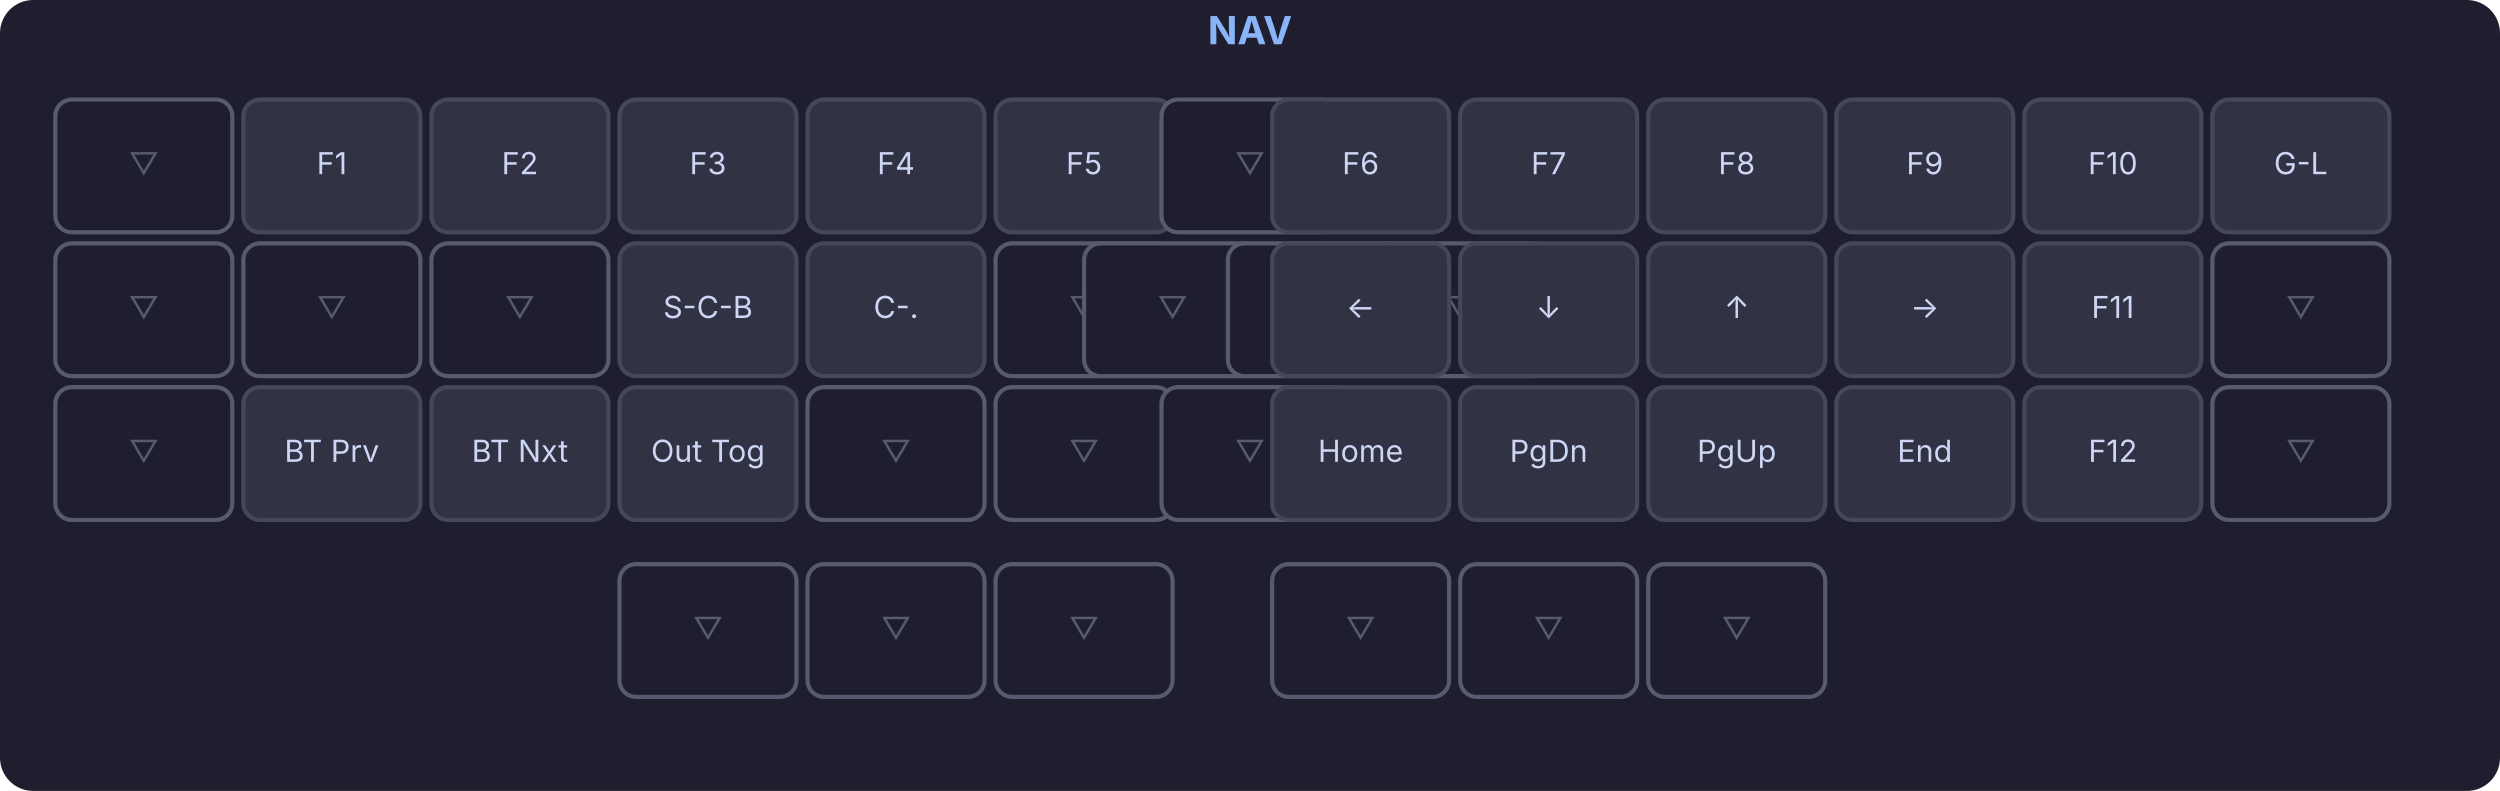
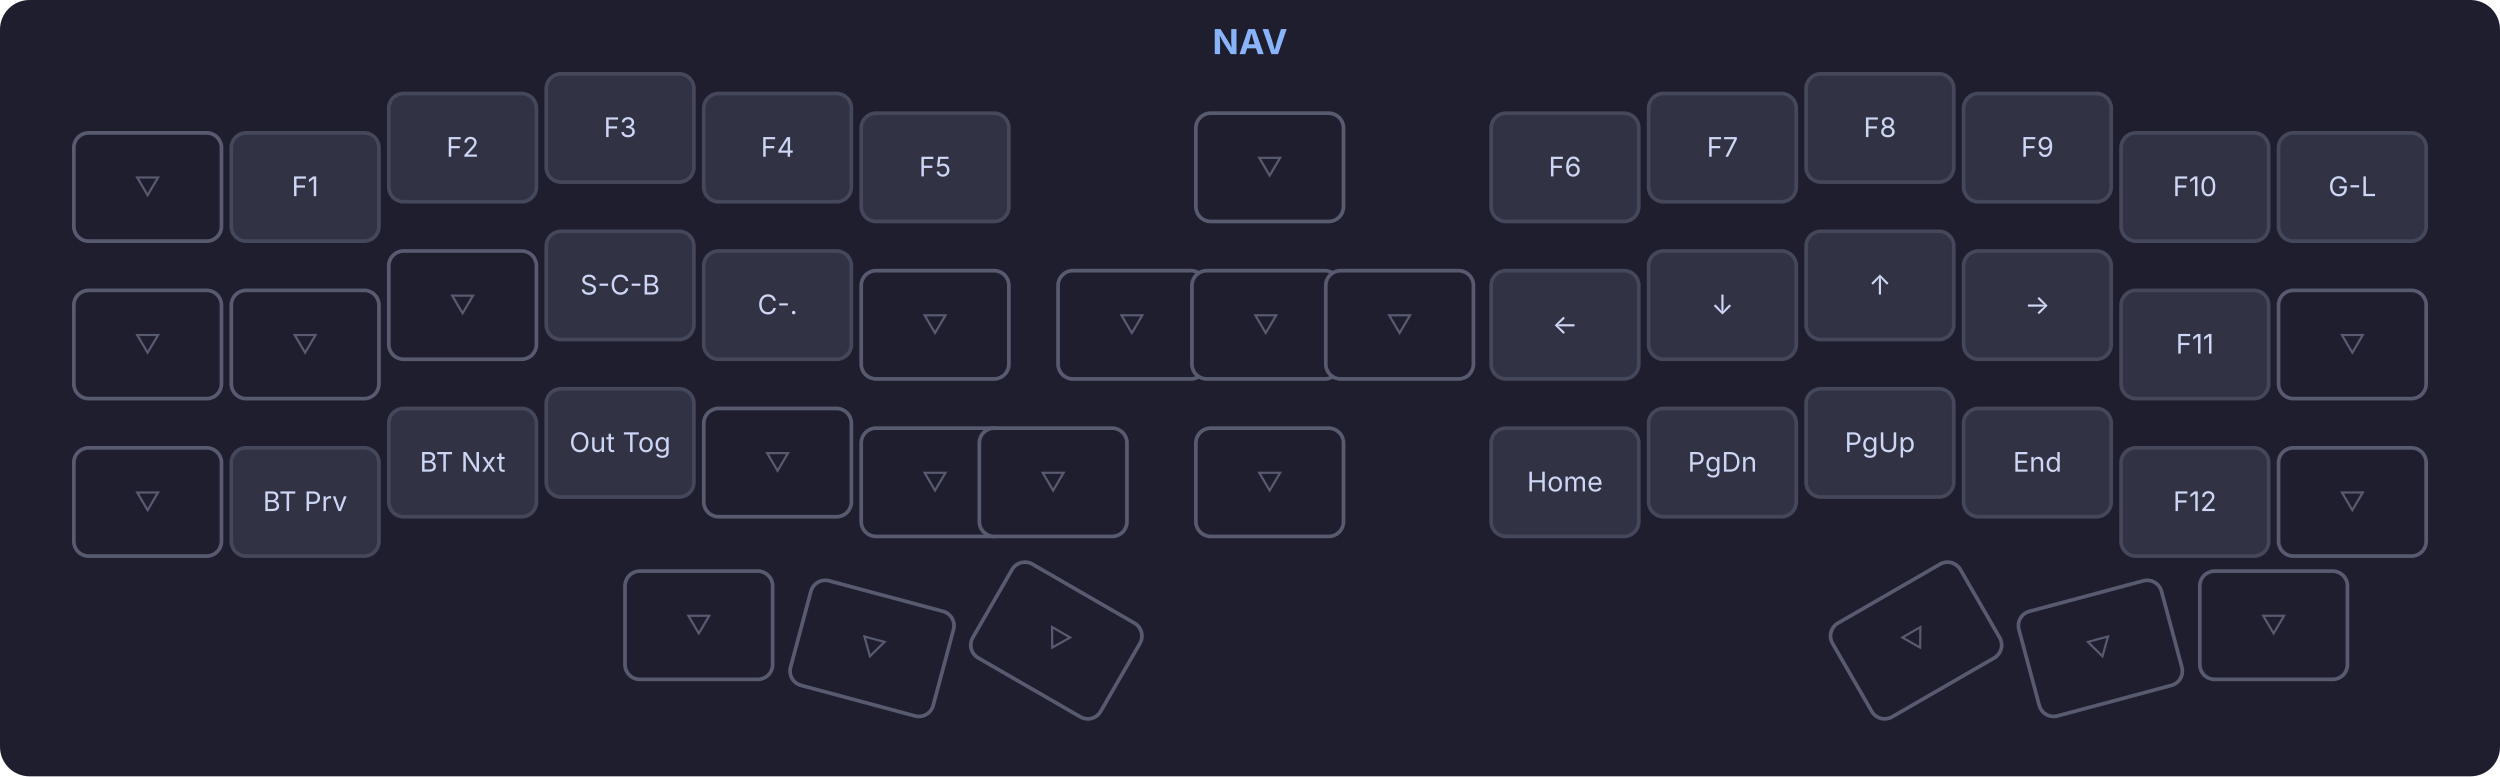
- <svg xmlns="http://www.w3.org/2000/svg" width="904" height="286" viewBox="-20 -20 904 286">
-   <rect x="-20" y="-20" width="904" height="286" fill="#1e1e2e" rx="12" />
-   <text x="432" y="-4" text-anchor="middle" fill="#89b4fa" font-size="14px" font-weight="bold" font-family="Inter, SF Pro Text, Segoe UI, system-ui, sans-serif">NAV</text>
-   <rect x="0" y="16" width="64" height="48" rx="6" fill="#1e1e2e" stroke="#585b70" stroke-width="1.5" />
-   <text x="32" y="43" text-anchor="middle" fill="#585b70" font-size="11px" font-family="Inter, SF Pro Text, Segoe UI, system-ui, sans-serif">▽</text>
-   <rect x="68" y="16" width="64" height="48" rx="6" fill="#313244" stroke="#45475a" stroke-width="1.5" />
-   <text x="100" y="43" text-anchor="middle" fill="#cdd6f4" font-size="11px" font-family="Inter, SF Pro Text, Segoe UI, system-ui, sans-serif">F1</text>
-   <rect x="136" y="16" width="64" height="48" rx="6" fill="#313244" stroke="#45475a" stroke-width="1.5" />
-   <text x="168" y="43" text-anchor="middle" fill="#cdd6f4" font-size="11px" font-family="Inter, SF Pro Text, Segoe UI, system-ui, sans-serif">F2</text>
-   <rect x="204" y="16" width="64" height="48" rx="6" fill="#313244" stroke="#45475a" stroke-width="1.5" />
-   <text x="236" y="43" text-anchor="middle" fill="#cdd6f4" font-size="11px" font-family="Inter, SF Pro Text, Segoe UI, system-ui, sans-serif">F3</text>
-   <rect x="272" y="16" width="64" height="48" rx="6" fill="#313244" stroke="#45475a" stroke-width="1.5" />
-   <text x="304" y="43" text-anchor="middle" fill="#cdd6f4" font-size="11px" font-family="Inter, SF Pro Text, Segoe UI, system-ui, sans-serif">F4</text>
-   <rect x="340" y="16" width="64" height="48" rx="6" fill="#313244" stroke="#45475a" stroke-width="1.5" />
-   <text x="372" y="43" text-anchor="middle" fill="#cdd6f4" font-size="11px" font-family="Inter, SF Pro Text, Segoe UI, system-ui, sans-serif">F5</text>
-   <rect x="400" y="16" width="64" height="48" rx="6" fill="#1e1e2e" stroke="#585b70" stroke-width="1.5" />
-   <text x="432" y="43" text-anchor="middle" fill="#585b70" font-size="11px" font-family="Inter, SF Pro Text, Segoe UI, system-ui, sans-serif">▽</text>
-   <rect x="440" y="16" width="64" height="48" rx="6" fill="#313244" stroke="#45475a" stroke-width="1.5" />
-   <text x="472" y="43" text-anchor="middle" fill="#cdd6f4" font-size="11px" font-family="Inter, SF Pro Text, Segoe UI, system-ui, sans-serif">F6</text>
-   <rect x="508" y="16" width="64" height="48" rx="6" fill="#313244" stroke="#45475a" stroke-width="1.5" />
-   <text x="540" y="43" text-anchor="middle" fill="#cdd6f4" font-size="11px" font-family="Inter, SF Pro Text, Segoe UI, system-ui, sans-serif">F7</text>
-   <rect x="576" y="16" width="64" height="48" rx="6" fill="#313244" stroke="#45475a" stroke-width="1.5" />
-   <text x="608" y="43" text-anchor="middle" fill="#cdd6f4" font-size="11px" font-family="Inter, SF Pro Text, Segoe UI, system-ui, sans-serif">F8</text>
-   <rect x="644" y="16" width="64" height="48" rx="6" fill="#313244" stroke="#45475a" stroke-width="1.5" />
-   <text x="676" y="43" text-anchor="middle" fill="#cdd6f4" font-size="11px" font-family="Inter, SF Pro Text, Segoe UI, system-ui, sans-serif">F9</text>
-   <rect x="712" y="16" width="64" height="48" rx="6" fill="#313244" stroke="#45475a" stroke-width="1.5" />
-   <text x="744" y="43" text-anchor="middle" fill="#cdd6f4" font-size="11px" font-family="Inter, SF Pro Text, Segoe UI, system-ui, sans-serif">F10</text>
-   <rect x="780" y="16" width="64" height="48" rx="6" fill="#313244" stroke="#45475a" stroke-width="1.5" />
-   <text x="812" y="43" text-anchor="middle" fill="#cdd6f4" font-size="11px" font-family="Inter, SF Pro Text, Segoe UI, system-ui, sans-serif">G-L</text>
-   <rect x="0" y="68" width="64" height="48" rx="6" fill="#1e1e2e" stroke="#585b70" stroke-width="1.5" />
-   <text x="32" y="95" text-anchor="middle" fill="#585b70" font-size="11px" font-family="Inter, SF Pro Text, Segoe UI, system-ui, sans-serif">▽</text>
-   <rect x="68" y="68" width="64" height="48" rx="6" fill="#1e1e2e" stroke="#585b70" stroke-width="1.5" />
-   <text x="100" y="95" text-anchor="middle" fill="#585b70" font-size="11px" font-family="Inter, SF Pro Text, Segoe UI, system-ui, sans-serif">▽</text>
-   <rect x="136" y="68" width="64" height="48" rx="6" fill="#1e1e2e" stroke="#585b70" stroke-width="1.5" />
-   <text x="168" y="95" text-anchor="middle" fill="#585b70" font-size="11px" font-family="Inter, SF Pro Text, Segoe UI, system-ui, sans-serif">▽</text>
-   <rect x="204" y="68" width="64" height="48" rx="6" fill="#313244" stroke="#45475a" stroke-width="1.5" />
-   <text x="236" y="95" text-anchor="middle" fill="#cdd6f4" font-size="11px" font-family="Inter, SF Pro Text, Segoe UI, system-ui, sans-serif">S-C-B</text>
-   <rect x="272" y="68" width="64" height="48" rx="6" fill="#313244" stroke="#45475a" stroke-width="1.5" />
-   <text x="304" y="95" text-anchor="middle" fill="#cdd6f4" font-size="11px" font-family="Inter, SF Pro Text, Segoe UI, system-ui, sans-serif">C-.</text>
-   <rect x="340" y="68" width="64" height="48" rx="6" fill="#1e1e2e" stroke="#585b70" stroke-width="1.5" />
-   <text x="372" y="95" text-anchor="middle" fill="#585b70" font-size="11px" font-family="Inter, SF Pro Text, Segoe UI, system-ui, sans-serif">▽</text>
-   <rect x="372" y="68" width="64" height="48" rx="6" fill="#1e1e2e" stroke="#585b70" stroke-width="1.5" />
-   <text x="404" y="95" text-anchor="middle" fill="#585b70" font-size="11px" font-family="Inter, SF Pro Text, Segoe UI, system-ui, sans-serif">▽</text>
-   <rect x="424" y="68" width="64" height="48" rx="6" fill="#1e1e2e" stroke="#585b70" stroke-width="1.5" />
-   <text x="456" y="95" text-anchor="middle" fill="#585b70" font-size="11px" font-family="Inter, SF Pro Text, Segoe UI, system-ui, sans-serif">▽</text>
-   <rect x="476" y="68" width="64" height="48" rx="6" fill="#1e1e2e" stroke="#585b70" stroke-width="1.5" />
-   <text x="508" y="95" text-anchor="middle" fill="#585b70" font-size="11px" font-family="Inter, SF Pro Text, Segoe UI, system-ui, sans-serif">▽</text>
-   <rect x="440" y="68" width="64" height="48" rx="6" fill="#313244" stroke="#45475a" stroke-width="1.5" />
-   <text x="472" y="95" text-anchor="middle" fill="#cdd6f4" font-size="11px" font-family="Inter, SF Pro Text, Segoe UI, system-ui, sans-serif">←</text>
-   <rect x="508" y="68" width="64" height="48" rx="6" fill="#313244" stroke="#45475a" stroke-width="1.5" />
-   <text x="540" y="95" text-anchor="middle" fill="#cdd6f4" font-size="11px" font-family="Inter, SF Pro Text, Segoe UI, system-ui, sans-serif">↓</text>
-   <rect x="576" y="68" width="64" height="48" rx="6" fill="#313244" stroke="#45475a" stroke-width="1.5" />
-   <text x="608" y="95" text-anchor="middle" fill="#cdd6f4" font-size="11px" font-family="Inter, SF Pro Text, Segoe UI, system-ui, sans-serif">↑</text>
-   <rect x="644" y="68" width="64" height="48" rx="6" fill="#313244" stroke="#45475a" stroke-width="1.5" />
-   <text x="676" y="95" text-anchor="middle" fill="#cdd6f4" font-size="11px" font-family="Inter, SF Pro Text, Segoe UI, system-ui, sans-serif">→</text>
-   <rect x="712" y="68" width="64" height="48" rx="6" fill="#313244" stroke="#45475a" stroke-width="1.5" />
-   <text x="744" y="95" text-anchor="middle" fill="#cdd6f4" font-size="11px" font-family="Inter, SF Pro Text, Segoe UI, system-ui, sans-serif">F11</text>
-   <rect x="780" y="68" width="64" height="48" rx="6" fill="#1e1e2e" stroke="#585b70" stroke-width="1.5" />
-   <text x="812" y="95" text-anchor="middle" fill="#585b70" font-size="11px" font-family="Inter, SF Pro Text, Segoe UI, system-ui, sans-serif">▽</text>
-   <rect x="0" y="120" width="64" height="48" rx="6" fill="#1e1e2e" stroke="#585b70" stroke-width="1.5" />
-   <text x="32" y="147" text-anchor="middle" fill="#585b70" font-size="11px" font-family="Inter, SF Pro Text, Segoe UI, system-ui, sans-serif">▽</text>
-   <rect x="68" y="120" width="64" height="48" rx="6" fill="#313244" stroke="#45475a" stroke-width="1.5" />
-   <text x="100" y="147" text-anchor="middle" fill="#cdd6f4" font-size="11px" font-family="Inter, SF Pro Text, Segoe UI, system-ui, sans-serif">BT Prv</text>
-   <rect x="136" y="120" width="64" height="48" rx="6" fill="#313244" stroke="#45475a" stroke-width="1.5" />
-   <text x="168" y="147" text-anchor="middle" fill="#cdd6f4" font-size="11px" font-family="Inter, SF Pro Text, Segoe UI, system-ui, sans-serif">BT Nxt</text>
-   <rect x="204" y="120" width="64" height="48" rx="6" fill="#313244" stroke="#45475a" stroke-width="1.5" />
-   <text x="236" y="147" text-anchor="middle" fill="#cdd6f4" font-size="11px" font-family="Inter, SF Pro Text, Segoe UI, system-ui, sans-serif">Out Tog</text>
-   <rect x="272" y="120" width="64" height="48" rx="6" fill="#1e1e2e" stroke="#585b70" stroke-width="1.5" />
-   <text x="304" y="147" text-anchor="middle" fill="#585b70" font-size="11px" font-family="Inter, SF Pro Text, Segoe UI, system-ui, sans-serif">▽</text>
-   <rect x="340" y="120" width="64" height="48" rx="6" fill="#1e1e2e" stroke="#585b70" stroke-width="1.5" />
-   <text x="372" y="147" text-anchor="middle" fill="#585b70" font-size="11px" font-family="Inter, SF Pro Text, Segoe UI, system-ui, sans-serif">▽</text>
-   <rect x="404" y="120" width="64" height="48" rx="6" fill="#1e1e2e" stroke="#585b70" stroke-width="1.5" />
-   <text x="436" y="147" text-anchor="middle" fill="#585b70" font-size="11px" font-family="Inter, SF Pro Text, Segoe UI, system-ui, sans-serif">▽</text>
-   <rect x="400" y="120" width="64" height="48" rx="6" fill="#1e1e2e" stroke="#585b70" stroke-width="1.5" />
-   <text x="432" y="147" text-anchor="middle" fill="#585b70" font-size="11px" font-family="Inter, SF Pro Text, Segoe UI, system-ui, sans-serif">▽</text>
-   <rect x="440" y="120" width="64" height="48" rx="6" fill="#313244" stroke="#45475a" stroke-width="1.5" />
-   <text x="472" y="147" text-anchor="middle" fill="#cdd6f4" font-size="11px" font-family="Inter, SF Pro Text, Segoe UI, system-ui, sans-serif">Home</text>
-   <rect x="508" y="120" width="64" height="48" rx="6" fill="#313244" stroke="#45475a" stroke-width="1.5" />
-   <text x="540" y="147" text-anchor="middle" fill="#cdd6f4" font-size="11px" font-family="Inter, SF Pro Text, Segoe UI, system-ui, sans-serif">PgDn</text>
-   <rect x="576" y="120" width="64" height="48" rx="6" fill="#313244" stroke="#45475a" stroke-width="1.5" />
-   <text x="608" y="147" text-anchor="middle" fill="#cdd6f4" font-size="11px" font-family="Inter, SF Pro Text, Segoe UI, system-ui, sans-serif">PgUp</text>
-   <rect x="644" y="120" width="64" height="48" rx="6" fill="#313244" stroke="#45475a" stroke-width="1.5" />
-   <text x="676" y="147" text-anchor="middle" fill="#cdd6f4" font-size="11px" font-family="Inter, SF Pro Text, Segoe UI, system-ui, sans-serif">End</text>
-   <rect x="712" y="120" width="64" height="48" rx="6" fill="#313244" stroke="#45475a" stroke-width="1.5" />
-   <text x="744" y="147" text-anchor="middle" fill="#cdd6f4" font-size="11px" font-family="Inter, SF Pro Text, Segoe UI, system-ui, sans-serif">F12</text>
-   <rect x="780" y="120" width="64" height="48" rx="6" fill="#1e1e2e" stroke="#585b70" stroke-width="1.5" />
-   <text x="812" y="147" text-anchor="middle" fill="#585b70" font-size="11px" font-family="Inter, SF Pro Text, Segoe UI, system-ui, sans-serif">▽</text>
-   <rect x="204" y="184" width="64" height="48" rx="6" fill="#1e1e2e" stroke="#585b70" stroke-width="1.5" />
-   <text x="236" y="211" text-anchor="middle" fill="#585b70" font-size="11px" font-family="Inter, SF Pro Text, Segoe UI, system-ui, sans-serif">▽</text>
-   <rect x="272" y="184" width="64" height="48" rx="6" fill="#1e1e2e" stroke="#585b70" stroke-width="1.5" />
-   <text x="304" y="211" text-anchor="middle" fill="#585b70" font-size="11px" font-family="Inter, SF Pro Text, Segoe UI, system-ui, sans-serif">▽</text>
-   <rect x="340" y="184" width="64" height="48" rx="6" fill="#1e1e2e" stroke="#585b70" stroke-width="1.5" />
-   <text x="372" y="211" text-anchor="middle" fill="#585b70" font-size="11px" font-family="Inter, SF Pro Text, Segoe UI, system-ui, sans-serif">▽</text>
-   <rect x="440" y="184" width="64" height="48" rx="6" fill="#1e1e2e" stroke="#585b70" stroke-width="1.5" />
-   <text x="472" y="211" text-anchor="middle" fill="#585b70" font-size="11px" font-family="Inter, SF Pro Text, Segoe UI, system-ui, sans-serif">▽</text>
-   <rect x="508" y="184" width="64" height="48" rx="6" fill="#1e1e2e" stroke="#585b70" stroke-width="1.5" />
-   <text x="540" y="211" text-anchor="middle" fill="#585b70" font-size="11px" font-family="Inter, SF Pro Text, Segoe UI, system-ui, sans-serif">▽</text>
-   <rect x="576" y="184" width="64" height="48" rx="6" fill="#1e1e2e" stroke="#585b70" stroke-width="1.5" />
-   <text x="608" y="211" text-anchor="middle" fill="#585b70" font-size="11px" font-family="Inter, SF Pro Text, Segoe UI, system-ui, sans-serif">▽</text>
+ <svg xmlns="http://www.w3.org/2000/svg" viewBox="-30.0 -30.0 1016.0 315.5">
+   <rect x="-30.0" y="-30.0" width="1016.0" height="315.5" fill="#1e1e2e" rx="12" />
+   <text x="478.0" y="-8" text-anchor="middle" fill="#89b4fa" font-size="14px" font-weight="bold" font-family="Inter, SF Pro Text, Segoe UI, system-ui, sans-serif">NAV</text>
+   <g>
+     <rect x="0.0" y="24.0" width="60.0" height="44.0" rx="6" fill="#1e1e2e" stroke="#585b70" stroke-width="1.5" />
+     <text x="30.0" y="49.7" text-anchor="middle" fill="#585b70" font-size="11px" font-family="Inter, SF Pro Text, Segoe UI, system-ui, sans-serif">▽</text>
+   </g>
+   <g>
+     <rect x="64.0" y="24.0" width="60.0" height="44.0" rx="6" fill="#313244" stroke="#45475a" stroke-width="1.5" />
+     <text x="94.0" y="49.7" text-anchor="middle" fill="#cdd6f4" font-size="11px" font-family="Inter, SF Pro Text, Segoe UI, system-ui, sans-serif">F1</text>
+   </g>
+   <g>
+     <rect x="128.0" y="8.0" width="60.0" height="44.0" rx="6" fill="#313244" stroke="#45475a" stroke-width="1.5" />
+     <text x="158.0" y="33.7" text-anchor="middle" fill="#cdd6f4" font-size="11px" font-family="Inter, SF Pro Text, Segoe UI, system-ui, sans-serif">F2</text>
+   </g>
+   <g>
+     <rect x="192.0" y="0.0" width="60.0" height="44.0" rx="6" fill="#313244" stroke="#45475a" stroke-width="1.5" />
+     <text x="222.0" y="25.7" text-anchor="middle" fill="#cdd6f4" font-size="11px" font-family="Inter, SF Pro Text, Segoe UI, system-ui, sans-serif">F3</text>
+   </g>
+   <g>
+     <rect x="256.0" y="8.0" width="60.0" height="44.0" rx="6" fill="#313244" stroke="#45475a" stroke-width="1.5" />
+     <text x="286.0" y="33.7" text-anchor="middle" fill="#cdd6f4" font-size="11px" font-family="Inter, SF Pro Text, Segoe UI, system-ui, sans-serif">F4</text>
+   </g>
+   <g>
+     <rect x="320.0" y="16.0" width="60.0" height="44.0" rx="6" fill="#313244" stroke="#45475a" stroke-width="1.5" />
+     <text x="350.0" y="41.7" text-anchor="middle" fill="#cdd6f4" font-size="11px" font-family="Inter, SF Pro Text, Segoe UI, system-ui, sans-serif">F5</text>
+   </g>
+   <g>
+     <rect x="456.0" y="16.0" width="60.0" height="44.0" rx="6" fill="#1e1e2e" stroke="#585b70" stroke-width="1.5" />
+     <text x="486.0" y="41.7" text-anchor="middle" fill="#585b70" font-size="11px" font-family="Inter, SF Pro Text, Segoe UI, system-ui, sans-serif">▽</text>
+   </g>
+   <g>
+     <rect x="576.0" y="16.0" width="60.0" height="44.0" rx="6" fill="#313244" stroke="#45475a" stroke-width="1.5" />
+     <text x="606.0" y="41.7" text-anchor="middle" fill="#cdd6f4" font-size="11px" font-family="Inter, SF Pro Text, Segoe UI, system-ui, sans-serif">F6</text>
+   </g>
+   <g>
+     <rect x="640.0" y="8.0" width="60.0" height="44.0" rx="6" fill="#313244" stroke="#45475a" stroke-width="1.5" />
+     <text x="670.0" y="33.7" text-anchor="middle" fill="#cdd6f4" font-size="11px" font-family="Inter, SF Pro Text, Segoe UI, system-ui, sans-serif">F7</text>
+   </g>
+   <g>
+     <rect x="704.0" y="0.0" width="60.0" height="44.0" rx="6" fill="#313244" stroke="#45475a" stroke-width="1.5" />
+     <text x="734.0" y="25.7" text-anchor="middle" fill="#cdd6f4" font-size="11px" font-family="Inter, SF Pro Text, Segoe UI, system-ui, sans-serif">F8</text>
+   </g>
+   <g>
+     <rect x="768.0" y="8.0" width="60.0" height="44.0" rx="6" fill="#313244" stroke="#45475a" stroke-width="1.5" />
+     <text x="798.0" y="33.7" text-anchor="middle" fill="#cdd6f4" font-size="11px" font-family="Inter, SF Pro Text, Segoe UI, system-ui, sans-serif">F9</text>
+   </g>
+   <g>
+     <rect x="832.0" y="24.0" width="60.0" height="44.0" rx="6" fill="#313244" stroke="#45475a" stroke-width="1.5" />
+     <text x="862.0" y="49.7" text-anchor="middle" fill="#cdd6f4" font-size="11px" font-family="Inter, SF Pro Text, Segoe UI, system-ui, sans-serif">F10</text>
+   </g>
+   <g>
+     <rect x="896.0" y="24.0" width="60.0" height="44.0" rx="6" fill="#313244" stroke="#45475a" stroke-width="1.5" />
+     <text x="926.0" y="49.7" text-anchor="middle" fill="#cdd6f4" font-size="11px" font-family="Inter, SF Pro Text, Segoe UI, system-ui, sans-serif">G-L</text>
+   </g>
+   <g>
+     <rect x="0.0" y="88.0" width="60.0" height="44.0" rx="6" fill="#1e1e2e" stroke="#585b70" stroke-width="1.5" />
+     <text x="30.0" y="113.7" text-anchor="middle" fill="#585b70" font-size="11px" font-family="Inter, SF Pro Text, Segoe UI, system-ui, sans-serif">▽</text>
+   </g>
+   <g>
+     <rect x="64.0" y="88.0" width="60.0" height="44.0" rx="6" fill="#1e1e2e" stroke="#585b70" stroke-width="1.5" />
+     <text x="94.0" y="113.7" text-anchor="middle" fill="#585b70" font-size="11px" font-family="Inter, SF Pro Text, Segoe UI, system-ui, sans-serif">▽</text>
+   </g>
+   <g>
+     <rect x="128.0" y="72.0" width="60.0" height="44.0" rx="6" fill="#1e1e2e" stroke="#585b70" stroke-width="1.5" />
+     <text x="158.0" y="97.7" text-anchor="middle" fill="#585b70" font-size="11px" font-family="Inter, SF Pro Text, Segoe UI, system-ui, sans-serif">▽</text>
+   </g>
+   <g>
+     <rect x="192.0" y="64.0" width="60.0" height="44.0" rx="6" fill="#313244" stroke="#45475a" stroke-width="1.5" />
+     <text x="222.0" y="89.7" text-anchor="middle" fill="#cdd6f4" font-size="11px" font-family="Inter, SF Pro Text, Segoe UI, system-ui, sans-serif">S-C-B</text>
+   </g>
+   <g>
+     <rect x="256.0" y="72.0" width="60.0" height="44.0" rx="6" fill="#313244" stroke="#45475a" stroke-width="1.5" />
+     <text x="286.0" y="97.7" text-anchor="middle" fill="#cdd6f4" font-size="11px" font-family="Inter, SF Pro Text, Segoe UI, system-ui, sans-serif">C-.</text>
+   </g>
+   <g>
+     <rect x="320.0" y="80.0" width="60.0" height="44.0" rx="6" fill="#1e1e2e" stroke="#585b70" stroke-width="1.5" />
+     <text x="350.0" y="105.7" text-anchor="middle" fill="#585b70" font-size="11px" font-family="Inter, SF Pro Text, Segoe UI, system-ui, sans-serif">▽</text>
+   </g>
+   <g>
+     <rect x="400.0" y="80.0" width="60.0" height="44.0" rx="6" fill="#1e1e2e" stroke="#585b70" stroke-width="1.5" />
+     <text x="430.0" y="105.7" text-anchor="middle" fill="#585b70" font-size="11px" font-family="Inter, SF Pro Text, Segoe UI, system-ui, sans-serif">▽</text>
+   </g>
+   <g>
+     <rect x="454.4" y="80.0" width="60.0" height="44.0" rx="6" fill="#1e1e2e" stroke="#585b70" stroke-width="1.5" />
+     <text x="484.4" y="105.7" text-anchor="middle" fill="#585b70" font-size="11px" font-family="Inter, SF Pro Text, Segoe UI, system-ui, sans-serif">▽</text>
+   </g>
+   <g>
+     <rect x="508.8" y="80.0" width="60.0" height="44.0" rx="6" fill="#1e1e2e" stroke="#585b70" stroke-width="1.5" />
+     <text x="538.8" y="105.7" text-anchor="middle" fill="#585b70" font-size="11px" font-family="Inter, SF Pro Text, Segoe UI, system-ui, sans-serif">▽</text>
+   </g>
+   <g>
+     <rect x="576.0" y="80.0" width="60.0" height="44.0" rx="6" fill="#313244" stroke="#45475a" stroke-width="1.5" />
+     <text x="606.0" y="105.7" text-anchor="middle" fill="#cdd6f4" font-size="11px" font-family="Inter, SF Pro Text, Segoe UI, system-ui, sans-serif">←</text>
+   </g>
+   <g>
+     <rect x="640.0" y="72.0" width="60.0" height="44.0" rx="6" fill="#313244" stroke="#45475a" stroke-width="1.5" />
+     <text x="670.0" y="97.7" text-anchor="middle" fill="#cdd6f4" font-size="11px" font-family="Inter, SF Pro Text, Segoe UI, system-ui, sans-serif">↓</text>
+   </g>
+   <g>
+     <rect x="704.0" y="64.0" width="60.0" height="44.0" rx="6" fill="#313244" stroke="#45475a" stroke-width="1.5" />
+     <text x="734.0" y="89.7" text-anchor="middle" fill="#cdd6f4" font-size="11px" font-family="Inter, SF Pro Text, Segoe UI, system-ui, sans-serif">↑</text>
+   </g>
+   <g>
+     <rect x="768.0" y="72.0" width="60.0" height="44.0" rx="6" fill="#313244" stroke="#45475a" stroke-width="1.5" />
+     <text x="798.0" y="97.7" text-anchor="middle" fill="#cdd6f4" font-size="11px" font-family="Inter, SF Pro Text, Segoe UI, system-ui, sans-serif">→</text>
+   </g>
+   <g>
+     <rect x="832.0" y="88.0" width="60.0" height="44.0" rx="6" fill="#313244" stroke="#45475a" stroke-width="1.5" />
+     <text x="862.0" y="113.7" text-anchor="middle" fill="#cdd6f4" font-size="11px" font-family="Inter, SF Pro Text, Segoe UI, system-ui, sans-serif">F11</text>
+   </g>
+   <g>
+     <rect x="896.0" y="88.0" width="60.0" height="44.0" rx="6" fill="#1e1e2e" stroke="#585b70" stroke-width="1.5" />
+     <text x="926.0" y="113.7" text-anchor="middle" fill="#585b70" font-size="11px" font-family="Inter, SF Pro Text, Segoe UI, system-ui, sans-serif">▽</text>
+   </g>
+   <g>
+     <rect x="0.0" y="152.0" width="60.0" height="44.0" rx="6" fill="#1e1e2e" stroke="#585b70" stroke-width="1.5" />
+     <text x="30.0" y="177.7" text-anchor="middle" fill="#585b70" font-size="11px" font-family="Inter, SF Pro Text, Segoe UI, system-ui, sans-serif">▽</text>
+   </g>
+   <g>
+     <rect x="64.0" y="152.0" width="60.0" height="44.0" rx="6" fill="#313244" stroke="#45475a" stroke-width="1.5" />
+     <text x="94.0" y="177.7" text-anchor="middle" fill="#cdd6f4" font-size="11px" font-family="Inter, SF Pro Text, Segoe UI, system-ui, sans-serif">BT Prv</text>
+   </g>
+   <g>
+     <rect x="128.0" y="136.0" width="60.0" height="44.0" rx="6" fill="#313244" stroke="#45475a" stroke-width="1.5" />
+     <text x="158.0" y="161.7" text-anchor="middle" fill="#cdd6f4" font-size="11px" font-family="Inter, SF Pro Text, Segoe UI, system-ui, sans-serif">BT Nxt</text>
+   </g>
+   <g>
+     <rect x="192.0" y="128.0" width="60.0" height="44.0" rx="6" fill="#313244" stroke="#45475a" stroke-width="1.5" />
+     <text x="222.0" y="153.7" text-anchor="middle" fill="#cdd6f4" font-size="11px" font-family="Inter, SF Pro Text, Segoe UI, system-ui, sans-serif">Out Tog</text>
+   </g>
+   <g>
+     <rect x="256.0" y="136.0" width="60.0" height="44.0" rx="6" fill="#1e1e2e" stroke="#585b70" stroke-width="1.5" />
+     <text x="286.0" y="161.7" text-anchor="middle" fill="#585b70" font-size="11px" font-family="Inter, SF Pro Text, Segoe UI, system-ui, sans-serif">▽</text>
+   </g>
+   <g>
+     <rect x="320.0" y="144.0" width="60.0" height="44.0" rx="6" fill="#1e1e2e" stroke="#585b70" stroke-width="1.5" />
+     <text x="350.0" y="169.7" text-anchor="middle" fill="#585b70" font-size="11px" font-family="Inter, SF Pro Text, Segoe UI, system-ui, sans-serif">▽</text>
+   </g>
+   <g>
+     <rect x="368.0" y="144.0" width="60.0" height="44.0" rx="6" fill="#1e1e2e" stroke="#585b70" stroke-width="1.5" />
+     <text x="398.0" y="169.7" text-anchor="middle" fill="#585b70" font-size="11px" font-family="Inter, SF Pro Text, Segoe UI, system-ui, sans-serif">▽</text>
+   </g>
+   <g>
+     <rect x="456.0" y="144.0" width="60.0" height="44.0" rx="6" fill="#1e1e2e" stroke="#585b70" stroke-width="1.5" />
+     <text x="486.0" y="169.7" text-anchor="middle" fill="#585b70" font-size="11px" font-family="Inter, SF Pro Text, Segoe UI, system-ui, sans-serif">▽</text>
+   </g>
+   <g>
+     <rect x="576.0" y="144.0" width="60.0" height="44.0" rx="6" fill="#313244" stroke="#45475a" stroke-width="1.5" />
+     <text x="606.0" y="169.7" text-anchor="middle" fill="#cdd6f4" font-size="11px" font-family="Inter, SF Pro Text, Segoe UI, system-ui, sans-serif">Home</text>
+   </g>
+   <g>
+     <rect x="640.0" y="136.0" width="60.0" height="44.0" rx="6" fill="#313244" stroke="#45475a" stroke-width="1.5" />
+     <text x="670.0" y="161.7" text-anchor="middle" fill="#cdd6f4" font-size="11px" font-family="Inter, SF Pro Text, Segoe UI, system-ui, sans-serif">PgDn</text>
+   </g>
+   <g>
+     <rect x="704.0" y="128.0" width="60.0" height="44.0" rx="6" fill="#313244" stroke="#45475a" stroke-width="1.5" />
+     <text x="734.0" y="153.7" text-anchor="middle" fill="#cdd6f4" font-size="11px" font-family="Inter, SF Pro Text, Segoe UI, system-ui, sans-serif">PgUp</text>
+   </g>
+   <g>
+     <rect x="768.0" y="136.0" width="60.0" height="44.0" rx="6" fill="#313244" stroke="#45475a" stroke-width="1.5" />
+     <text x="798.0" y="161.7" text-anchor="middle" fill="#cdd6f4" font-size="11px" font-family="Inter, SF Pro Text, Segoe UI, system-ui, sans-serif">End</text>
+   </g>
+   <g>
+     <rect x="832.0" y="152.0" width="60.0" height="44.0" rx="6" fill="#313244" stroke="#45475a" stroke-width="1.5" />
+     <text x="862.0" y="177.7" text-anchor="middle" fill="#cdd6f4" font-size="11px" font-family="Inter, SF Pro Text, Segoe UI, system-ui, sans-serif">F12</text>
+   </g>
+   <g>
+     <rect x="896.0" y="152.0" width="60.0" height="44.0" rx="6" fill="#1e1e2e" stroke="#585b70" stroke-width="1.5" />
+     <text x="926.0" y="177.7" text-anchor="middle" fill="#585b70" font-size="11px" font-family="Inter, SF Pro Text, Segoe UI, system-ui, sans-serif">▽</text>
+   </g>
+   <g>
+     <rect x="224.0" y="202.1" width="60.0" height="44.0" rx="6" fill="#1e1e2e" stroke="#585b70" stroke-width="1.5" />
+     <text x="254.0" y="227.8" text-anchor="middle" fill="#585b70" font-size="11px" font-family="Inter, SF Pro Text, Segoe UI, system-ui, sans-serif">▽</text>
+   </g>
+   <g transform="rotate(15.0 324.4 233.5)">
+     <rect x="294.4" y="211.5" width="60.0" height="44.0" rx="6" fill="#1e1e2e" stroke="#585b70" stroke-width="1.5" />
+     <text x="324.4" y="237.2" text-anchor="middle" fill="#585b70" font-size="11px" font-family="Inter, SF Pro Text, Segoe UI, system-ui, sans-serif">▽</text>
+   </g>
+   <g transform="rotate(30.0 399.3 230.3)">
+     <rect x="369.3" y="208.3" width="60.0" height="44.0" rx="6" fill="#1e1e2e" stroke="#585b70" stroke-width="1.5" />
+     <text x="399.3" y="234.0" text-anchor="middle" fill="#585b70" font-size="11px" font-family="Inter, SF Pro Text, Segoe UI, system-ui, sans-serif">▽</text>
+   </g>
+   <g transform="rotate(-30.0 748.7 230.3)">
+     <rect x="718.7" y="208.3" width="60.0" height="44.0" rx="6" fill="#1e1e2e" stroke="#585b70" stroke-width="1.5" />
+     <text x="748.7" y="234.0" text-anchor="middle" fill="#585b70" font-size="11px" font-family="Inter, SF Pro Text, Segoe UI, system-ui, sans-serif">▽</text>
+   </g>
+   <g transform="rotate(-15.0 823.6 233.5)">
+     <rect x="793.6" y="211.5" width="60.0" height="44.0" rx="6" fill="#1e1e2e" stroke="#585b70" stroke-width="1.5" />
+     <text x="823.6" y="237.2" text-anchor="middle" fill="#585b70" font-size="11px" font-family="Inter, SF Pro Text, Segoe UI, system-ui, sans-serif">▽</text>
+   </g>
+   <g>
+     <rect x="864.0" y="202.1" width="60.0" height="44.0" rx="6" fill="#1e1e2e" stroke="#585b70" stroke-width="1.5" />
+     <text x="894.0" y="227.8" text-anchor="middle" fill="#585b70" font-size="11px" font-family="Inter, SF Pro Text, Segoe UI, system-ui, sans-serif">▽</text>
+   </g>
</svg>
